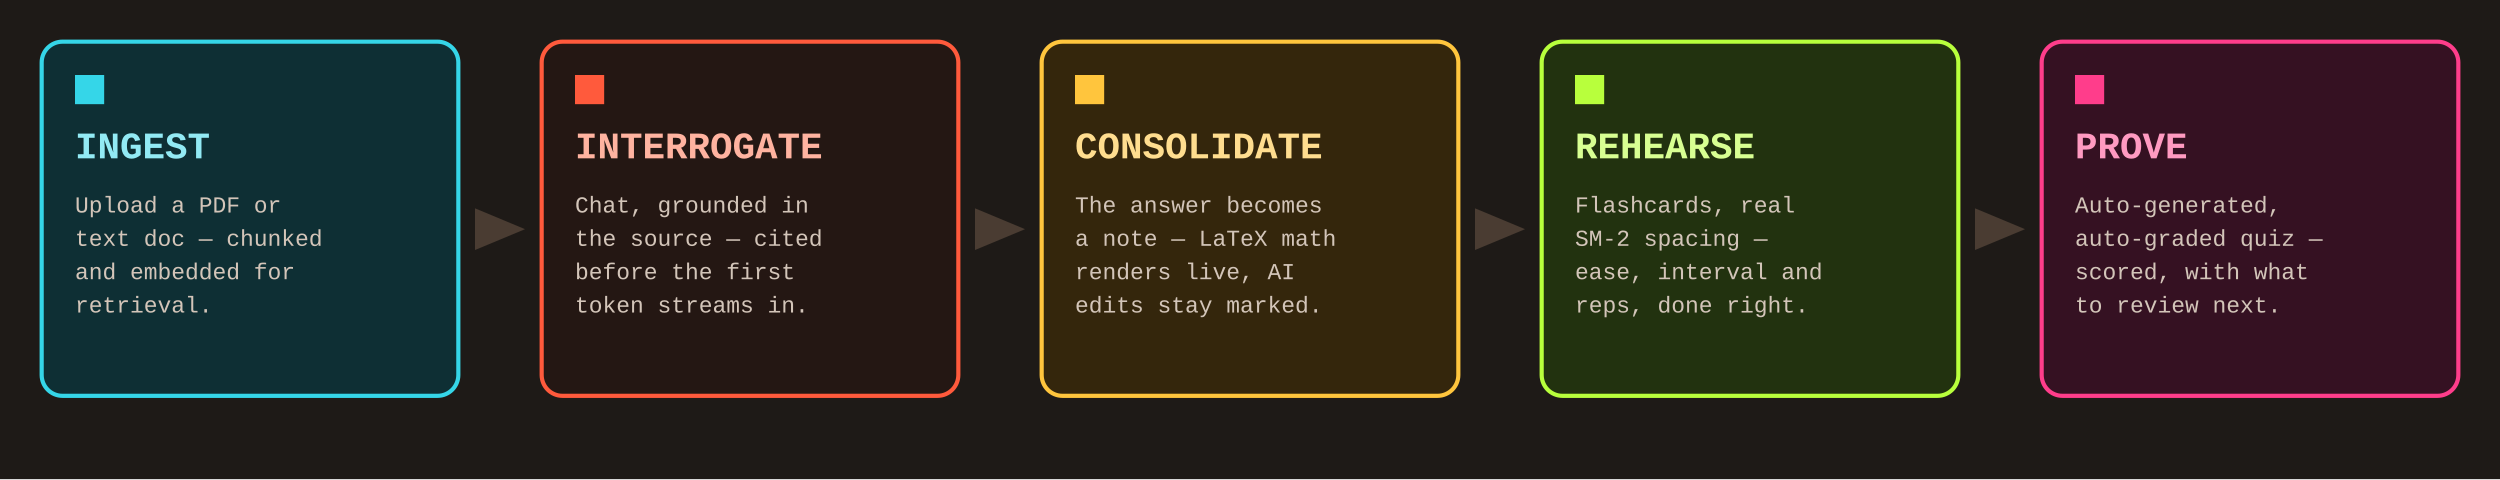
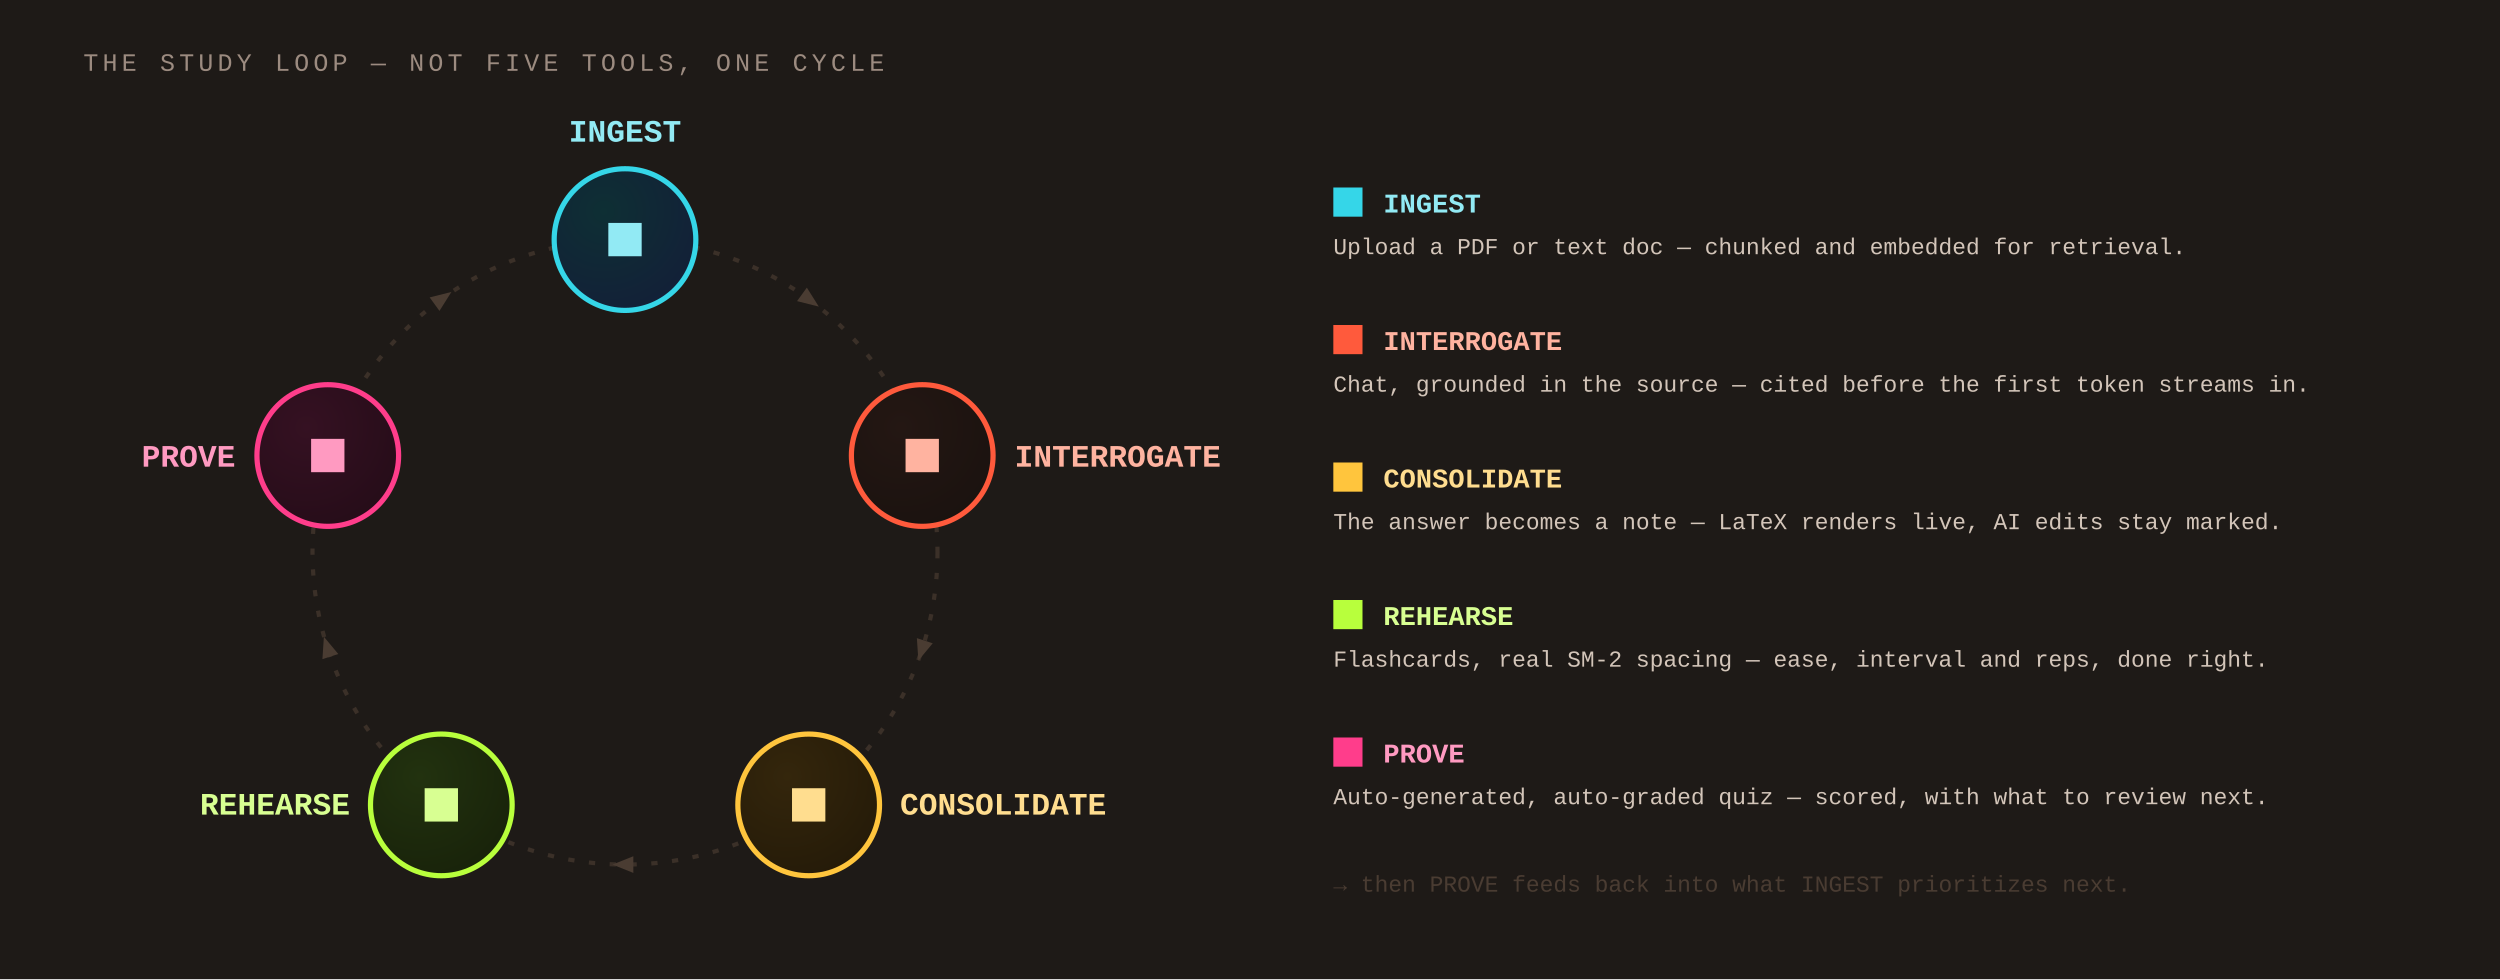
- <svg xmlns="http://www.w3.org/2000/svg" width="1200" height="230" viewBox="0 0 1200 230">
-   <rect width="1200" height="230" fill="#1e1a17" />
+ <svg xmlns="http://www.w3.org/2000/svg" width="1200" height="470" viewBox="0 0 1200 470">
+   <defs>
+     <radialGradient id="node-sky" cx="35%" cy="30%" r="80%">
+       <stop offset="0%" stop-color="#0e2f34" />
+       <stop offset="100%" stop-color="#131f38" />
+     </radialGradient>
+     <radialGradient id="node-brand" cx="35%" cy="30%" r="80%">
+       <stop offset="0%" stop-color="#241713" />
+       <stop offset="100%" stop-color="#1a120f" />
+     </radialGradient>
+     <radialGradient id="node-sun" cx="35%" cy="30%" r="80%">
+       <stop offset="0%" stop-color="#34260c" />
+       <stop offset="100%" stop-color="#241a08" />
+     </radialGradient>
+     <radialGradient id="node-mint" cx="35%" cy="30%" r="80%">
+       <stop offset="0%" stop-color="#22320f" />
+       <stop offset="100%" stop-color="#18220a" />
+     </radialGradient>
+     <radialGradient id="node-coral" cx="35%" cy="30%" r="80%">
+       <stop offset="0%" stop-color="#351122" />
+       <stop offset="100%" stop-color="#250c18" />
+     </radialGradient>
+   </defs>
+   <rect width="1200" height="470" fill="#1e1a17" />
+   <text x="40" y="34" font-family="'Courier New', monospace" font-size="12" letter-spacing="2" fill="#9c8b80">THE STUDY LOOP — NOT FIVE TOOLS, ONE CYCLE</text>
+   <circle cx="300" cy="265" r="150" fill="none" stroke="#3b3028" stroke-width="2" stroke-dasharray="3 7" />
  <g fill="#4a3c32">
-     <polygon points="228,100 252,110 228,120" />
-     <polygon points="468,100 492,110 468,120" />
-     <polygon points="708,100 732,110 708,120" />
-     <polygon points="948,100 972,110 948,120" />
+     <polygon points="6,0 -4,-4 -4,4" transform="translate(388.17,143.65) rotate(36)" />
+     <polygon points="6,0 -4,-4 -4,4" transform="translate(442.67,311.35) rotate(108)" />
+     <polygon points="6,0 -4,-4 -4,4" transform="translate(300,415) rotate(180)" />
+     <polygon points="6,0 -4,-4 -4,4" transform="translate(157.33,311.35) rotate(252)" />
+     <polygon points="6,0 -4,-4 -4,4" transform="translate(211.83,143.65) rotate(324)" />
  </g>
  <g>
-     <rect x="20" y="20" width="200" height="170" rx="10" fill="#0e2f34" stroke="#35d6e8" stroke-width="2" />
-     <rect x="36" y="36" width="14" height="14" fill="#35d6e8" />
-     <text x="36" y="76" font-family="'Courier New', monospace" font-weight="700" font-size="18" fill="#92eaf4">INGEST</text>
-     <text x="36" y="102" font-family="'Courier New', monospace" font-size="11" fill="#d3c5b9">Upload a PDF or</text>
-     <text x="36" y="118" font-family="'Courier New', monospace" font-size="11" fill="#d3c5b9">text doc — chunked</text>
-     <text x="36" y="134" font-family="'Courier New', monospace" font-size="11" fill="#d3c5b9">and embedded for</text>
-     <text x="36" y="150" font-family="'Courier New', monospace" font-size="11" fill="#d3c5b9">retrieval.</text>
+     <circle cx="300" cy="115" r="34" fill="url(#node-sky)" stroke="#35d6e8" stroke-width="2.5" />
+     <rect x="292" y="107" width="16" height="16" fill="#92eaf4" />
+     <text x="300" y="68" text-anchor="middle" font-family="'Courier New', monospace" font-weight="700" font-size="15" fill="#92eaf4">INGEST</text>
  </g>
  <g>
-     <rect x="260" y="20" width="200" height="170" rx="10" fill="#241713" stroke="#ff5a3c" stroke-width="2" />
-     <rect x="276" y="36" width="14" height="14" fill="#ff5a3c" />
-     <text x="276" y="76" font-family="'Courier New', monospace" font-weight="700" font-size="18" fill="#ffb3a0">INTERROGATE</text>
-     <text x="276" y="102" font-family="'Courier New', monospace" font-size="11" fill="#d3c5b9">Chat, grounded in</text>
-     <text x="276" y="118" font-family="'Courier New', monospace" font-size="11" fill="#d3c5b9">the source — cited</text>
-     <text x="276" y="134" font-family="'Courier New', monospace" font-size="11" fill="#d3c5b9">before the first</text>
-     <text x="276" y="150" font-family="'Courier New', monospace" font-size="11" fill="#d3c5b9">token streams in.</text>
+     <circle cx="442.67" cy="218.65" r="34" fill="url(#node-brand)" stroke="#ff5a3c" stroke-width="2.5" />
+     <rect x="434.67" y="210.65" width="16" height="16" fill="#ffb3a0" />
+     <text x="487" y="224" text-anchor="start" font-family="'Courier New', monospace" font-weight="700" font-size="15" fill="#ffb3a0">INTERROGATE</text>
  </g>
  <g>
-     <rect x="500" y="20" width="200" height="170" rx="10" fill="#34260c" stroke="#ffc53d" stroke-width="2" />
-     <rect x="516" y="36" width="14" height="14" fill="#ffc53d" />
-     <text x="516" y="76" font-family="'Courier New', monospace" font-weight="700" font-size="18" fill="#ffdd8f">CONSOLIDATE</text>
-     <text x="516" y="102" font-family="'Courier New', monospace" font-size="11" fill="#d3c5b9">The answer becomes</text>
-     <text x="516" y="118" font-family="'Courier New', monospace" font-size="11" fill="#d3c5b9">a note — LaTeX math</text>
-     <text x="516" y="134" font-family="'Courier New', monospace" font-size="11" fill="#d3c5b9">renders live, AI</text>
-     <text x="516" y="150" font-family="'Courier New', monospace" font-size="11" fill="#d3c5b9">edits stay marked.</text>
+     <circle cx="388.17" cy="386.35" r="34" fill="url(#node-sun)" stroke="#ffc53d" stroke-width="2.5" />
+     <rect x="380.17" y="378.35" width="16" height="16" fill="#ffdd8f" />
+     <text x="432" y="391" text-anchor="start" font-family="'Courier New', monospace" font-weight="700" font-size="15" fill="#ffdd8f">CONSOLIDATE</text>
  </g>
  <g>
-     <rect x="740" y="20" width="200" height="170" rx="10" fill="#22320f" stroke="#b8ff3c" stroke-width="2" />
-     <rect x="756" y="36" width="14" height="14" fill="#b8ff3c" />
-     <text x="756" y="76" font-family="'Courier New', monospace" font-weight="700" font-size="18" fill="#d8ff92">REHEARSE</text>
-     <text x="756" y="102" font-family="'Courier New', monospace" font-size="11" fill="#d3c5b9">Flashcards, real</text>
-     <text x="756" y="118" font-family="'Courier New', monospace" font-size="11" fill="#d3c5b9">SM-2 spacing —</text>
-     <text x="756" y="134" font-family="'Courier New', monospace" font-size="11" fill="#d3c5b9">ease, interval and</text>
-     <text x="756" y="150" font-family="'Courier New', monospace" font-size="11" fill="#d3c5b9">reps, done right.</text>
+     <circle cx="211.83" cy="386.35" r="34" fill="url(#node-mint)" stroke="#b8ff3c" stroke-width="2.5" />
+     <rect x="203.83" y="378.35" width="16" height="16" fill="#d8ff92" />
+     <text x="168" y="391" text-anchor="end" font-family="'Courier New', monospace" font-weight="700" font-size="15" fill="#d8ff92">REHEARSE</text>
  </g>
  <g>
-     <rect x="980" y="20" width="200" height="170" rx="10" fill="#351122" stroke="#ff3d8b" stroke-width="2" />
-     <rect x="996" y="36" width="14" height="14" fill="#ff3d8b" />
-     <text x="996" y="76" font-family="'Courier New', monospace" font-weight="700" font-size="18" fill="#ff9ac1">PROVE</text>
-     <text x="996" y="102" font-family="'Courier New', monospace" font-size="11" fill="#d3c5b9">Auto-generated,</text>
-     <text x="996" y="118" font-family="'Courier New', monospace" font-size="11" fill="#d3c5b9">auto-graded quiz —</text>
-     <text x="996" y="134" font-family="'Courier New', monospace" font-size="11" fill="#d3c5b9">scored, with what</text>
-     <text x="996" y="150" font-family="'Courier New', monospace" font-size="11" fill="#d3c5b9">to review next.</text>
+     <circle cx="157.33" cy="218.65" r="34" fill="url(#node-coral)" stroke="#ff3d8b" stroke-width="2.5" />
+     <rect x="149.33" y="210.65" width="16" height="16" fill="#ff9ac1" />
+     <text x="113" y="224" text-anchor="end" font-family="'Courier New', monospace" font-weight="700" font-size="15" fill="#ff9ac1">PROVE</text>
+   </g>
+   <g font-family="'Courier New', monospace">
+     <rect x="640" y="90" width="14" height="14" fill="#35d6e8" />
+     <text x="664" y="102" font-size="13" font-weight="700" fill="#92eaf4">INGEST</text>
+     <text x="640" y="122" font-size="11" fill="#d3c5b9">Upload a PDF or text doc — chunked and embedded for retrieval.</text>
+     <rect x="640" y="156" width="14" height="14" fill="#ff5a3c" />
+     <text x="664" y="168" font-size="13" font-weight="700" fill="#ffb3a0">INTERROGATE</text>
+     <text x="640" y="188" font-size="11" fill="#d3c5b9">Chat, grounded in the source — cited before the first token streams in.</text>
+     <rect x="640" y="222" width="14" height="14" fill="#ffc53d" />
+     <text x="664" y="234" font-size="13" font-weight="700" fill="#ffdd8f">CONSOLIDATE</text>
+     <text x="640" y="254" font-size="11" fill="#d3c5b9">The answer becomes a note — LaTeX renders live, AI edits stay marked.</text>
+     <rect x="640" y="288" width="14" height="14" fill="#b8ff3c" />
+     <text x="664" y="300" font-size="13" font-weight="700" fill="#d8ff92">REHEARSE</text>
+     <text x="640" y="320" font-size="11" fill="#d3c5b9">Flashcards, real SM-2 spacing — ease, interval and reps, done right.</text>
+     <rect x="640" y="354" width="14" height="14" fill="#ff3d8b" />
+     <text x="664" y="366" font-size="13" font-weight="700" fill="#ff9ac1">PROVE</text>
+     <text x="640" y="386" font-size="11" fill="#d3c5b9">Auto-generated, auto-graded quiz — scored, with what to review next.</text>
+     <text x="640" y="428" font-size="11" fill="#4a3c32">→ then PROVE feeds back into what INGEST prioritizes next.</text>
  </g>
</svg>
